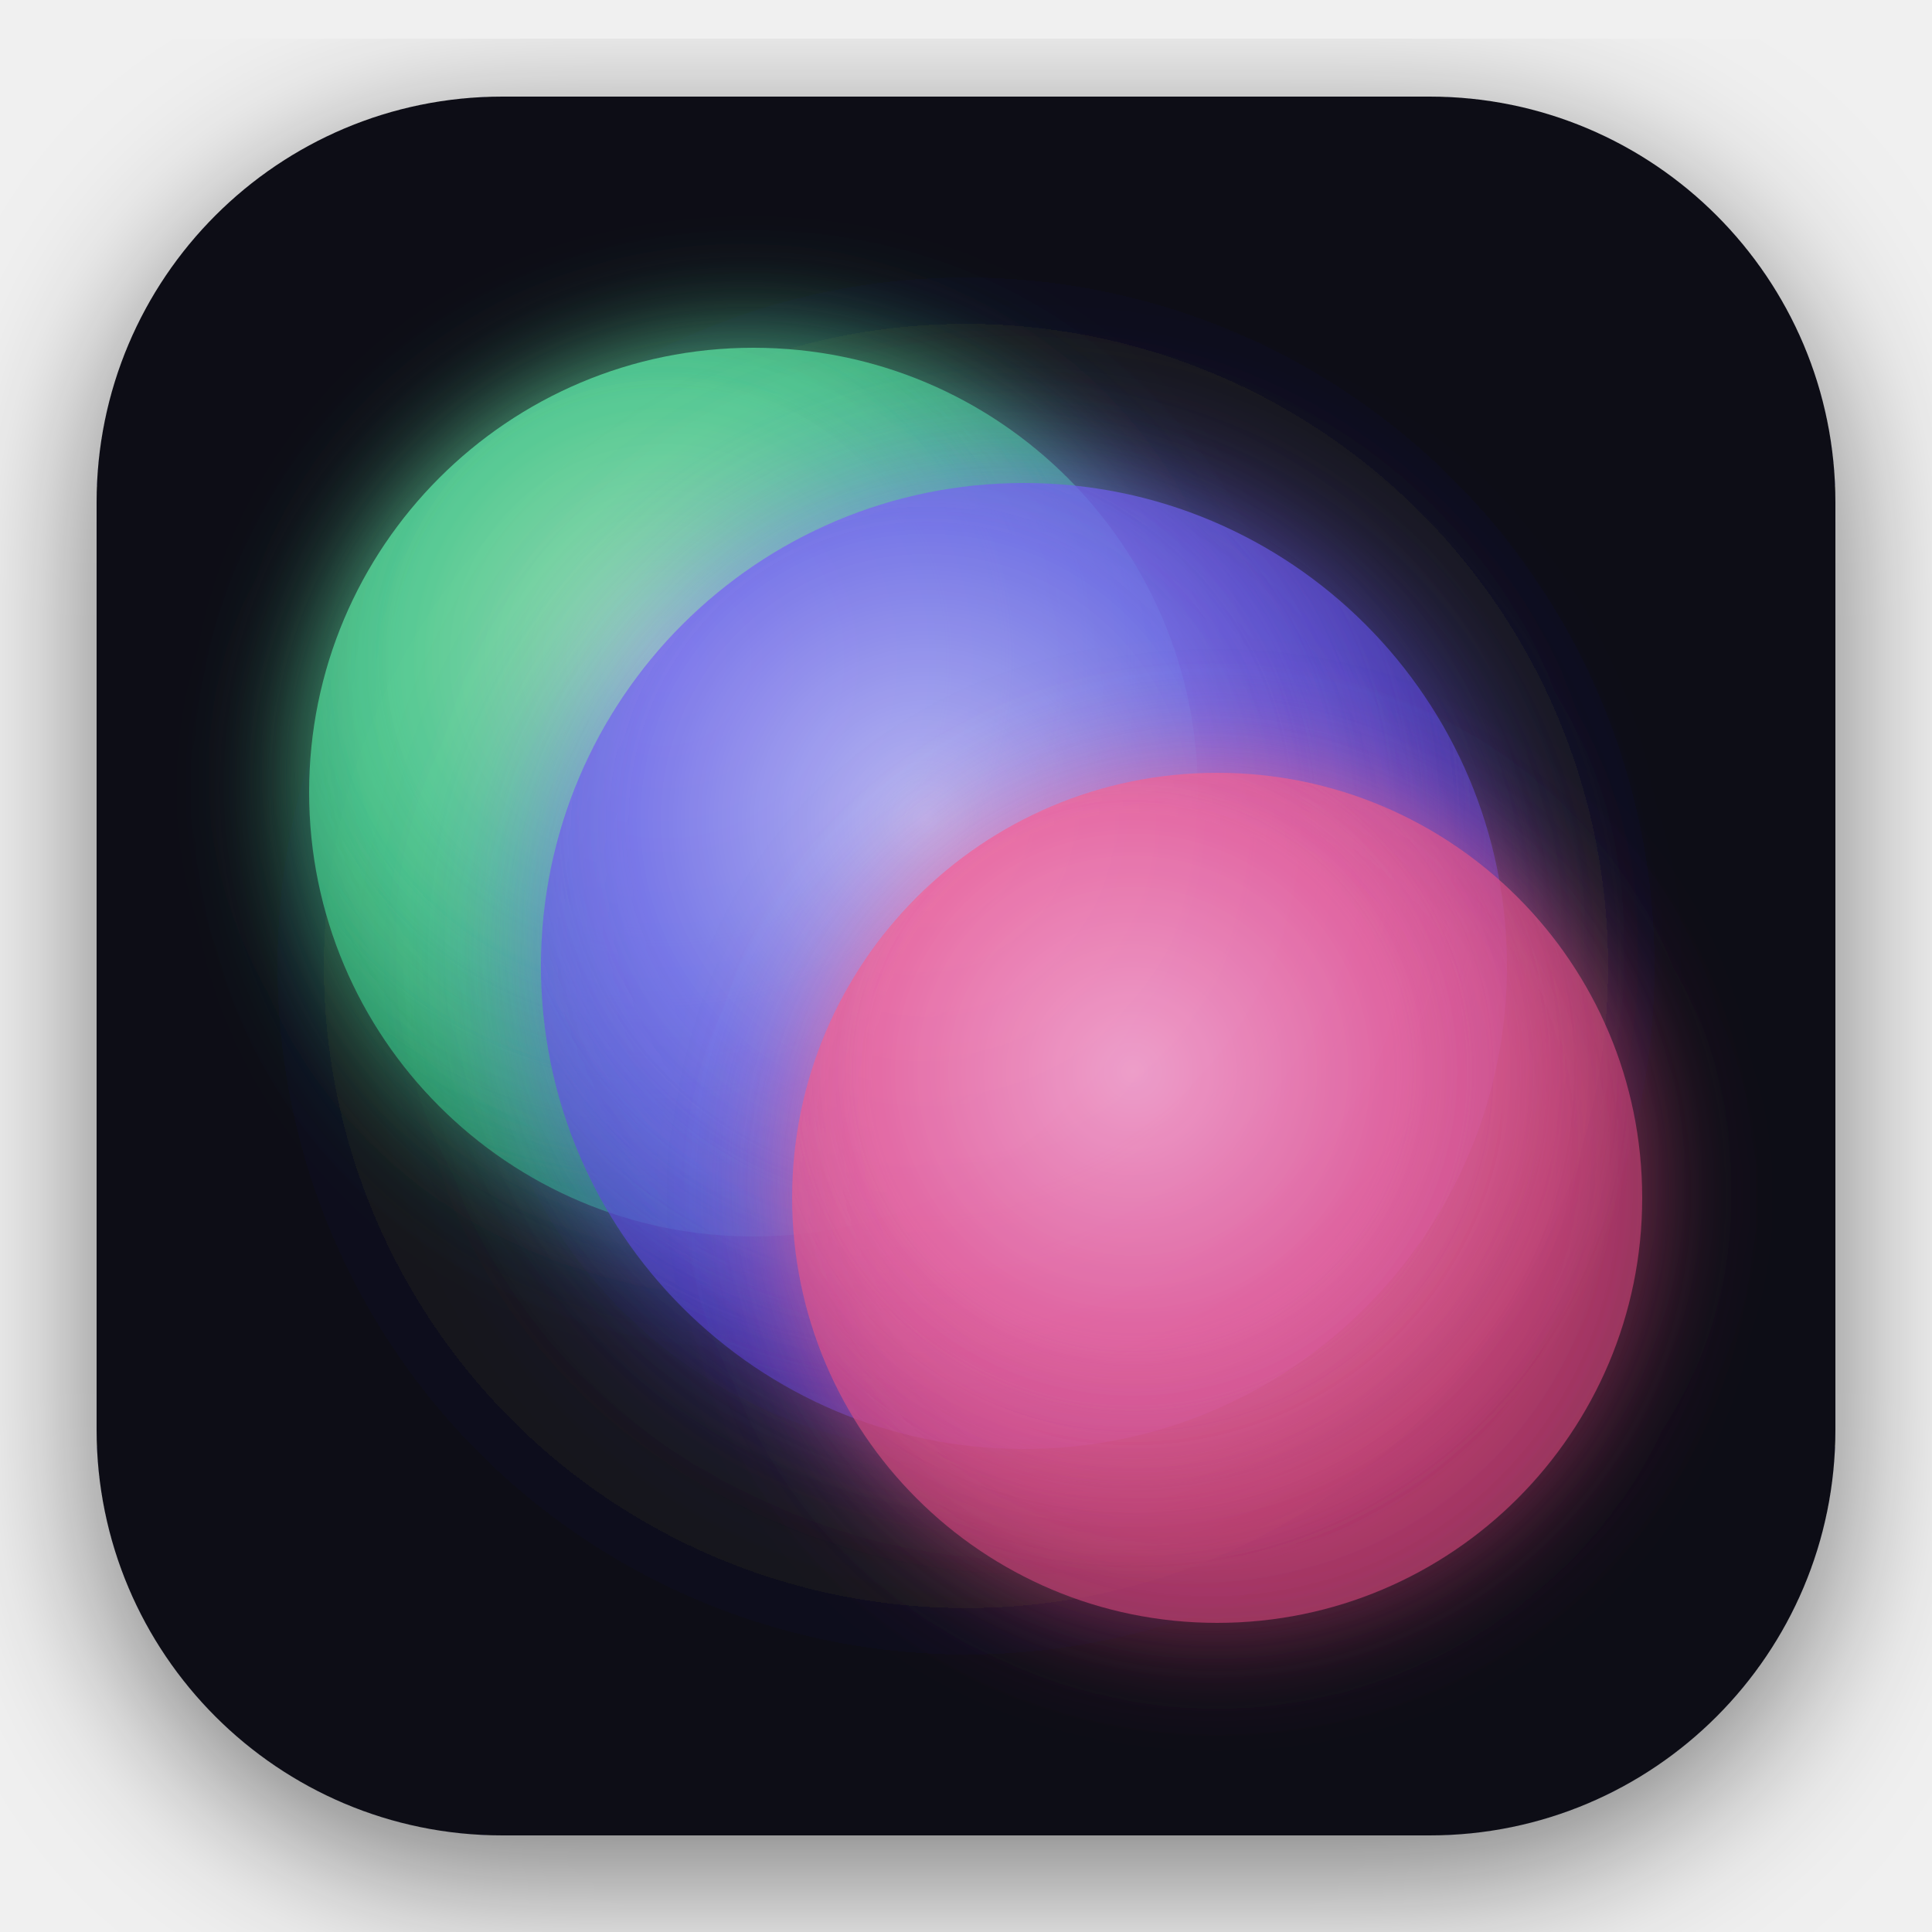
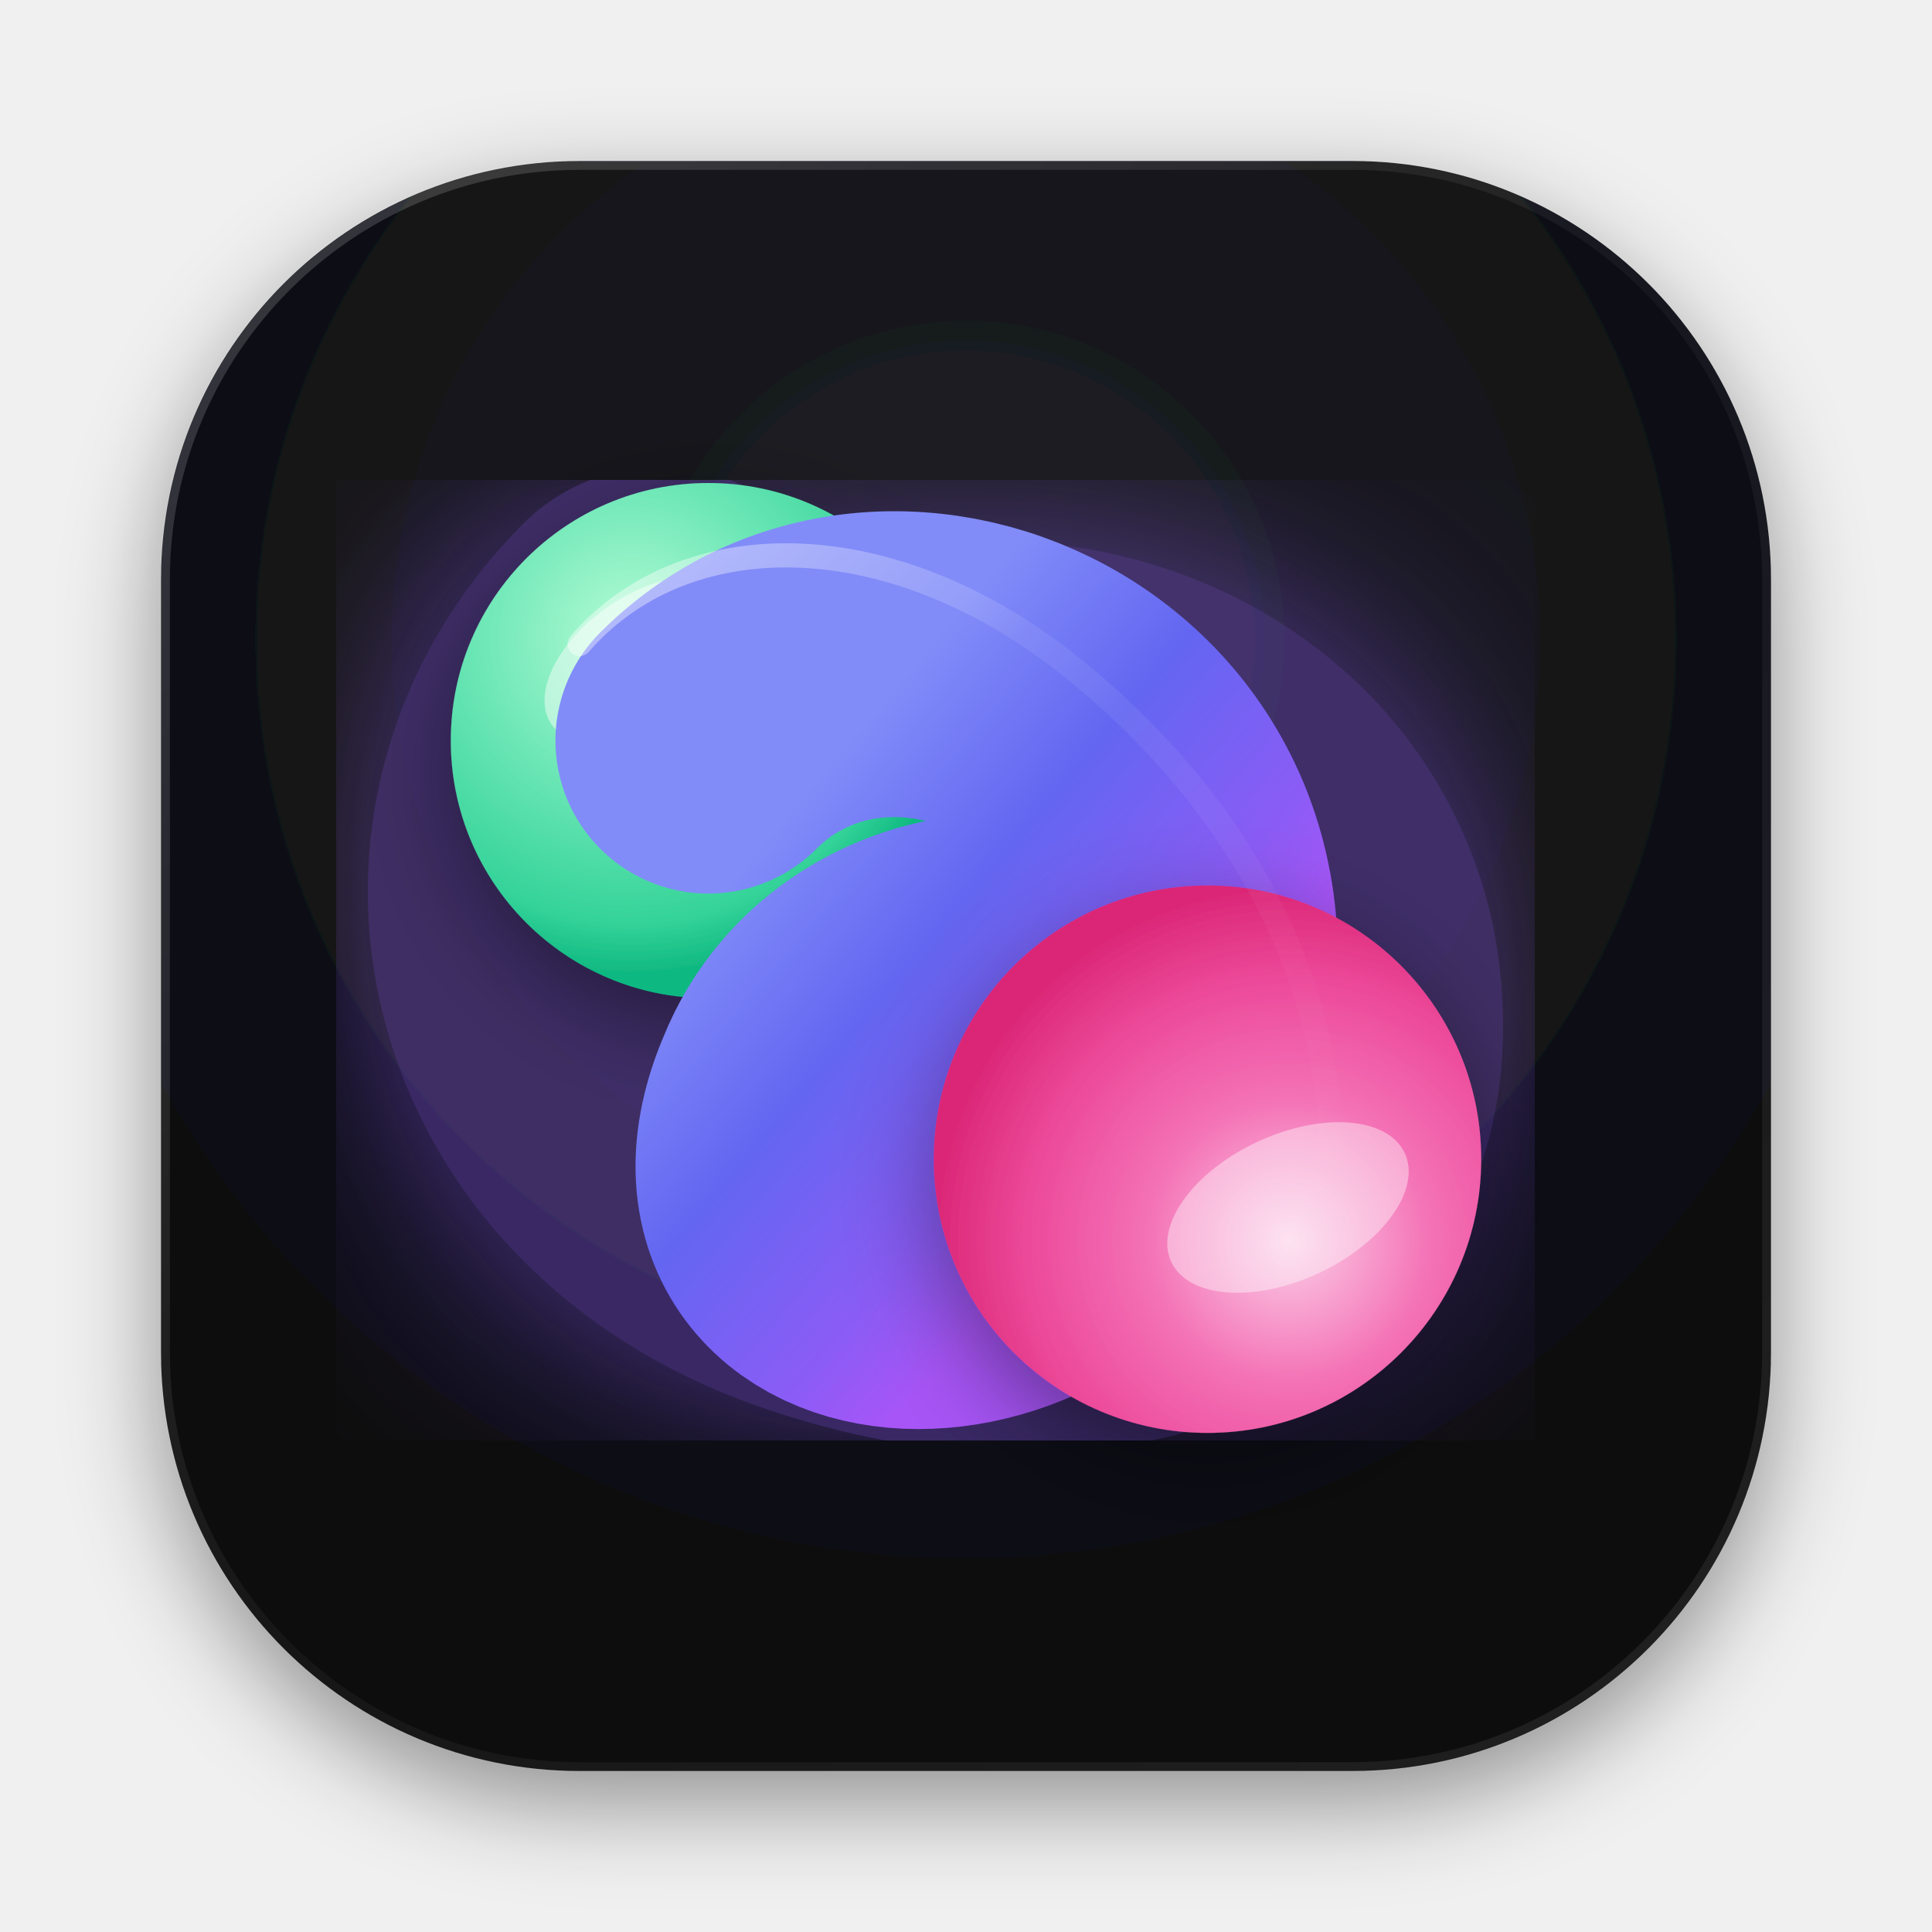
- <svg xmlns="http://www.w3.org/2000/svg" width="200" height="200" viewBox="0 0 200 200" fill="none">
+ <svg xmlns="http://www.w3.org/2000/svg" width="240" height="240" viewBox="0 0 240 240" fill="none">
  <defs>
-     <radialGradient id="bg" cx="50%" cy="50%" r="50%">
-       <stop offset="0%" stop-color="#1e1e2e" />
-       <stop offset="100%" stop-color="#0d0d14" />
+     <radialGradient id="bgGrad" cx="50%" cy="30%" r="75%">
+       <stop offset="0%" stop-color="#1f2026" />
+       <stop offset="60%" stop-color="#111116" />
+       <stop offset="100%" stop-color="#08080a" />
    </radialGradient>
-     <radialGradient id="green-orb" cx="40%" cy="35%" r="60%">
-       <stop offset="0%" stop-color="#a8f0c0" />
-       <stop offset="50%" stop-color="#5dd99e" />
-       <stop offset="100%" stop-color="#2db87a" stop-opacity="0.7" />
+     <linearGradient id="borderGrad" x1="0%" y1="0%" x2="100%" y2="100%">
+       <stop offset="0%" stop-color="#ffffff" stop-opacity="0.18" />
+       <stop offset="50%" stop-color="#ffffff" stop-opacity="0.04" />
+       <stop offset="100%" stop-color="#ffffff" stop-opacity="0.08" />
+     </linearGradient>
+     <radialGradient id="mintBulb" cx="35%" cy="30%" r="65%">
+       <stop offset="0%" stop-color="#b6fcd5" />
+       <stop offset="45%" stop-color="#6ee7b7" />
+       <stop offset="85%" stop-color="#34d399" />
+       <stop offset="100%" stop-color="#10b981" />
    </radialGradient>
-     <radialGradient id="purple-orb" cx="40%" cy="35%" r="60%">
-       <stop offset="0%" stop-color="#c4b5fd" />
-       <stop offset="50%" stop-color="#7c6df2" />
-       <stop offset="100%" stop-color="#4f3fd4" stop-opacity="0.7" />
+     <linearGradient id="violetBridge" x1="20%" y1="20%" x2="80%" y2="80%">
+       <stop offset="0%" stop-color="#818cf8" />
+       <stop offset="40%" stop-color="#6366f1" />
+       <stop offset="80%" stop-color="#8b5cf6" />
+       <stop offset="100%" stop-color="#a855f7" />
+     </linearGradient>
+     <radialGradient id="pinkBulb" cx="65%" cy="65%" r="65%">
+       <stop offset="0%" stop-color="#fbcfe8" />
+       <stop offset="40%" stop-color="#f472b6" />
+       <stop offset="75%" stop-color="#ec4899" />
+       <stop offset="100%" stop-color="#db2777" />
    </radialGradient>
-     <radialGradient id="pink-orb" cx="40%" cy="35%" r="60%">
-       <stop offset="0%" stop-color="#fba4c8" />
-       <stop offset="50%" stop-color="#f06ba0" />
-       <stop offset="100%" stop-color="#d1427a" stop-opacity="0.7" />
-     </radialGradient>
-     <filter id="glow-green" x="-50%" y="-50%" width="200%" height="200%">
-       <feGaussianBlur stdDeviation="6" result="blur" />
+     <filter id="iconShadow" x="-20%" y="-20%" width="140%" height="140%">
+       <feDropShadow dx="0" dy="12" stdDeviation="16" flood-color="#000000" flood-opacity="0.6" />
+       <feDropShadow dx="0" dy="4" stdDeviation="6" flood-color="#000000" flood-opacity="0.4" />
+     </filter>
+     <filter id="neonGlow" x="-30%" y="-30%" width="160%" height="160%">
+       <feGaussianBlur stdDeviation="8" result="blur1" />
+       <feGaussianBlur stdDeviation="16" result="blur2" />
      <feMerge>
-         <feMergeNode in="blur" />
+         <feMergeNode in="blur2" />
+         <feMergeNode in="blur1" />
        <feMergeNode in="SourceGraphic" />
      </feMerge>
    </filter>
-     <filter id="glow-purple" x="-50%" y="-50%" width="200%" height="200%">
-       <feGaussianBlur stdDeviation="8" result="blur" />
-       <feMerge>
-         <feMergeNode in="blur" />
-         <feMergeNode in="SourceGraphic" />
-       </feMerge>
-     </filter>
-     <filter id="glow-pink" x="-50%" y="-50%" width="200%" height="200%">
-       <feGaussianBlur stdDeviation="6" result="blur" />
-       <feMerge>
-         <feMergeNode in="blur" />
-         <feMergeNode in="SourceGraphic" />
-       </feMerge>
-     </filter>
-     <filter id="soft-shadow" x="-30%" y="-30%" width="160%" height="160%">
-       <feDropShadow dx="0" dy="4" stdDeviation="8" flood-color="#000" flood-opacity="0.5" />
-     </filter>
-     <clipPath id="rounded-clip">
-       <rect x="10" y="10" width="180" height="180" rx="42" ry="42" />
-     </clipPath>
+     <linearGradient id="glassSheen" x1="0%" y1="0%" x2="100%" y2="100%">
+       <stop offset="0%" stop-color="#ffffff" stop-opacity="0.6" />
+       <stop offset="35%" stop-color="#ffffff" stop-opacity="0.1" />
+       <stop offset="100%" stop-color="#ffffff" stop-opacity="0.0" />
+     </linearGradient>
  </defs>
-   <rect x="10" y="10" width="180" height="180" rx="42" ry="42" fill="url(#bg)" filter="url(#soft-shadow)" />
-   <g clip-path="url(#rounded-clip)">
-     <circle cx="78" cy="82" r="46" fill="url(#green-orb)" filter="url(#glow-green)" opacity="0.92">
-       <animateTransform attributeName="transform" type="translate" values="-80,-80; 0,0; 0,0; 3,3; 0,0; -2,-2; 0,0" keyTimes="0; 0.25; 0.55; 0.65; 0.75; 0.88; 1" dur="4s" begin="0s" repeatCount="indefinite" calcMode="spline" keySplines="0.4,0,0.2,1; 1,0,1,1; 0.4,0,0.6,1; 0.4,0,0.6,1; 0.4,0,0.6,1; 0.4,0,0.6,1" />
-       <animate attributeName="r" values="46;46;46;47.5;46;44.5;46" keyTimes="0; 0.25; 0.55; 0.65; 0.75; 0.88; 1" dur="4s" begin="0s" repeatCount="indefinite" calcMode="spline" keySplines="1,0,1,1; 1,0,1,1; 0.4,0,0.6,1; 0.4,0,0.6,1; 0.4,0,0.6,1; 0.4,0,0.6,1" />
-       <animate attributeName="opacity" values="0;0.92;0.92;0.92;0.92;0.92;0.92" keyTimes="0; 0.25; 0.55; 0.65; 0.75; 0.88; 1" dur="4s" begin="0s" repeatCount="indefinite" />
+   <rect x="20" y="20" width="200" height="200" rx="52" fill="url(#bgGrad)" filter="url(#iconShadow)" />
+   <rect x="20.5" y="20.5" width="199" height="199" rx="51.5" stroke="url(#borderGrad)" stroke-width="1.2" fill="none" />
+   <g id="ribbonGroup">
+     <animateTransform attributeName="transform" type="translate" values="0,0; 0,-3; 0,2; 0,-1; 0,0" dur="6s" repeatCount="indefinite" calcMode="spline" keySplines="0.45 0 0.55 1; 0.45 0 0.55 1; 0.45 0 0.55 1; 0.45 0 0.55 1" />
+     <path d="M 82 82 C 60 104 68 140 102 152 C 136 164 168 152 162 120 C 156 92 120 84 104 98 C 92 108 92 124 108 136" fill="none" stroke="#8b5cf6" stroke-width="48" stroke-linecap="round" filter="url(#neonGlow)" opacity="0.35">
+       <animate attributeName="opacity" values="0.25;0.45;0.25" dur="3s" repeatCount="indefinite" />
+     </path>
+     <circle cx="88" cy="92" r="32" fill="url(#mintBulb)" filter="url(#iconShadow)">
+       <animate attributeName="r" values="32;33.5;32" dur="4s" repeatCount="indefinite" calcMode="spline" keySplines="0.4 0 0.6 1; 0.4 0 0.6 1" />
+       <animate attributeName="cx" values="88;86;88" dur="5s" repeatCount="indefinite" calcMode="spline" keySplines="0.4 0 0.6 1; 0.4 0 0.6 1" />
    </circle>
-     <circle cx="106" cy="100" r="50" fill="url(#purple-orb)" filter="url(#glow-purple)" opacity="0.88">
-       <animateTransform attributeName="transform" type="translate" values="100,0; 0,0; 0,0; -3,3; 0,0; 2,-2; 0,0" keyTimes="0; 0.30; 0.55; 0.65; 0.75; 0.88; 1" dur="4s" begin="0s" repeatCount="indefinite" calcMode="spline" keySplines="0.4,0,0.2,1; 1,0,1,1; 0.4,0,0.6,1; 0.4,0,0.6,1; 0.4,0,0.6,1; 0.4,0,0.6,1" />
-       <animate attributeName="r" values="50;50;50;52;50;48;50" keyTimes="0; 0.30; 0.55; 0.65; 0.75; 0.88; 1" dur="4s" begin="0s" repeatCount="indefinite" calcMode="spline" keySplines="1,0,1,1; 1,0,1,1; 0.4,0,0.6,1; 0.4,0,0.6,1; 0.4,0,0.6,1; 0.4,0,0.6,1" />
-       <animate attributeName="opacity" values="0;0;0.88;0.88;0.88;0.88;0.88" keyTimes="0; 0.25; 0.35; 0.55; 0.75; 0.88; 1" dur="4s" begin="0s" repeatCount="indefinite" />
+     <ellipse cx="80" cy="82" rx="14" ry="8" transform="rotate(-35 80 82)" fill="#ffffff" opacity="0.45">
+       <animate attributeName="opacity" values="0.35;0.6;0.35" dur="3s" repeatCount="indefinite" />
+     </ellipse>
+     <path d="M 88 92 C 112 68 160 92 144 136 C 132 168 88 164 100 136 C 108 116 140 112 152 140" fill="none" stroke="url(#violetBridge)" stroke-width="38" stroke-linecap="round" stroke-linejoin="round">
+       <animate attributeName="stroke-width" values="38;40;38" dur="4s" repeatCount="indefinite" calcMode="spline" keySplines="0.4 0 0.6 1; 0.4 0 0.6 1" />
+     </path>
+     <circle cx="150" cy="144" r="34" fill="url(#pinkBulb)" filter="url(#iconShadow)">
+       <animate attributeName="r" values="34;35.5;34" dur="4s" repeatCount="indefinite" calcMode="spline" keySplines="0.4 0 0.6 1; 0.4 0 0.6 1" />
+       <animate attributeName="cy" values="144;146;144" dur="5s" repeatCount="indefinite" calcMode="spline" keySplines="0.4 0 0.6 1; 0.4 0 0.6 1" />
    </circle>
-     <circle cx="126" cy="124" r="44" fill="url(#pink-orb)" filter="url(#glow-pink)" opacity="0.90">
-       <animateTransform attributeName="transform" type="translate" values="80,80; 0,0; 0,0; 4,-3; 0,0; -3,2; 0,0" keyTimes="0; 0.38; 0.55; 0.65; 0.75; 0.88; 1" dur="4s" begin="0s" repeatCount="indefinite" calcMode="spline" keySplines="0.4,0,0.2,1; 1,0,1,1; 0.4,0,0.6,1; 0.4,0,0.6,1; 0.4,0,0.6,1; 0.4,0,0.6,1" />
-       <animate attributeName="r" values="44;44;44;45.5;44;42.5;44" keyTimes="0; 0.38; 0.55; 0.65; 0.75; 0.88; 1" dur="4s" begin="0s" repeatCount="indefinite" calcMode="spline" keySplines="1,0,1,1; 1,0,1,1; 0.4,0,0.6,1; 0.4,0,0.6,1; 0.4,0,0.6,1; 0.4,0,0.6,1" />
-       <animate attributeName="opacity" values="0;0;0.90;0.90;0.90;0.90;0.90" keyTimes="0; 0.32; 0.42; 0.55; 0.75; 0.88; 1" dur="4s" begin="0s" repeatCount="indefinite" />
-     </circle>
+     <ellipse cx="160" cy="150" rx="16" ry="9" transform="rotate(-25 160 150)" fill="#ffffff" opacity="0.4">
+       <animate attributeName="opacity" values="0.3;0.55;0.3" dur="3s" repeatCount="indefinite" />
+     </ellipse>
+     <path d="M 72 80 C 85 65 110 65 132 82 C 155 100 168 125 165 152" fill="none" stroke="url(#glassSheen)" stroke-width="3" stroke-linecap="round" opacity="0.8">
+       <animate attributeName="opacity" values="0.6;0.9;0.6" dur="3.5s" repeatCount="indefinite" />
+     </path>
  </g>
</svg>
